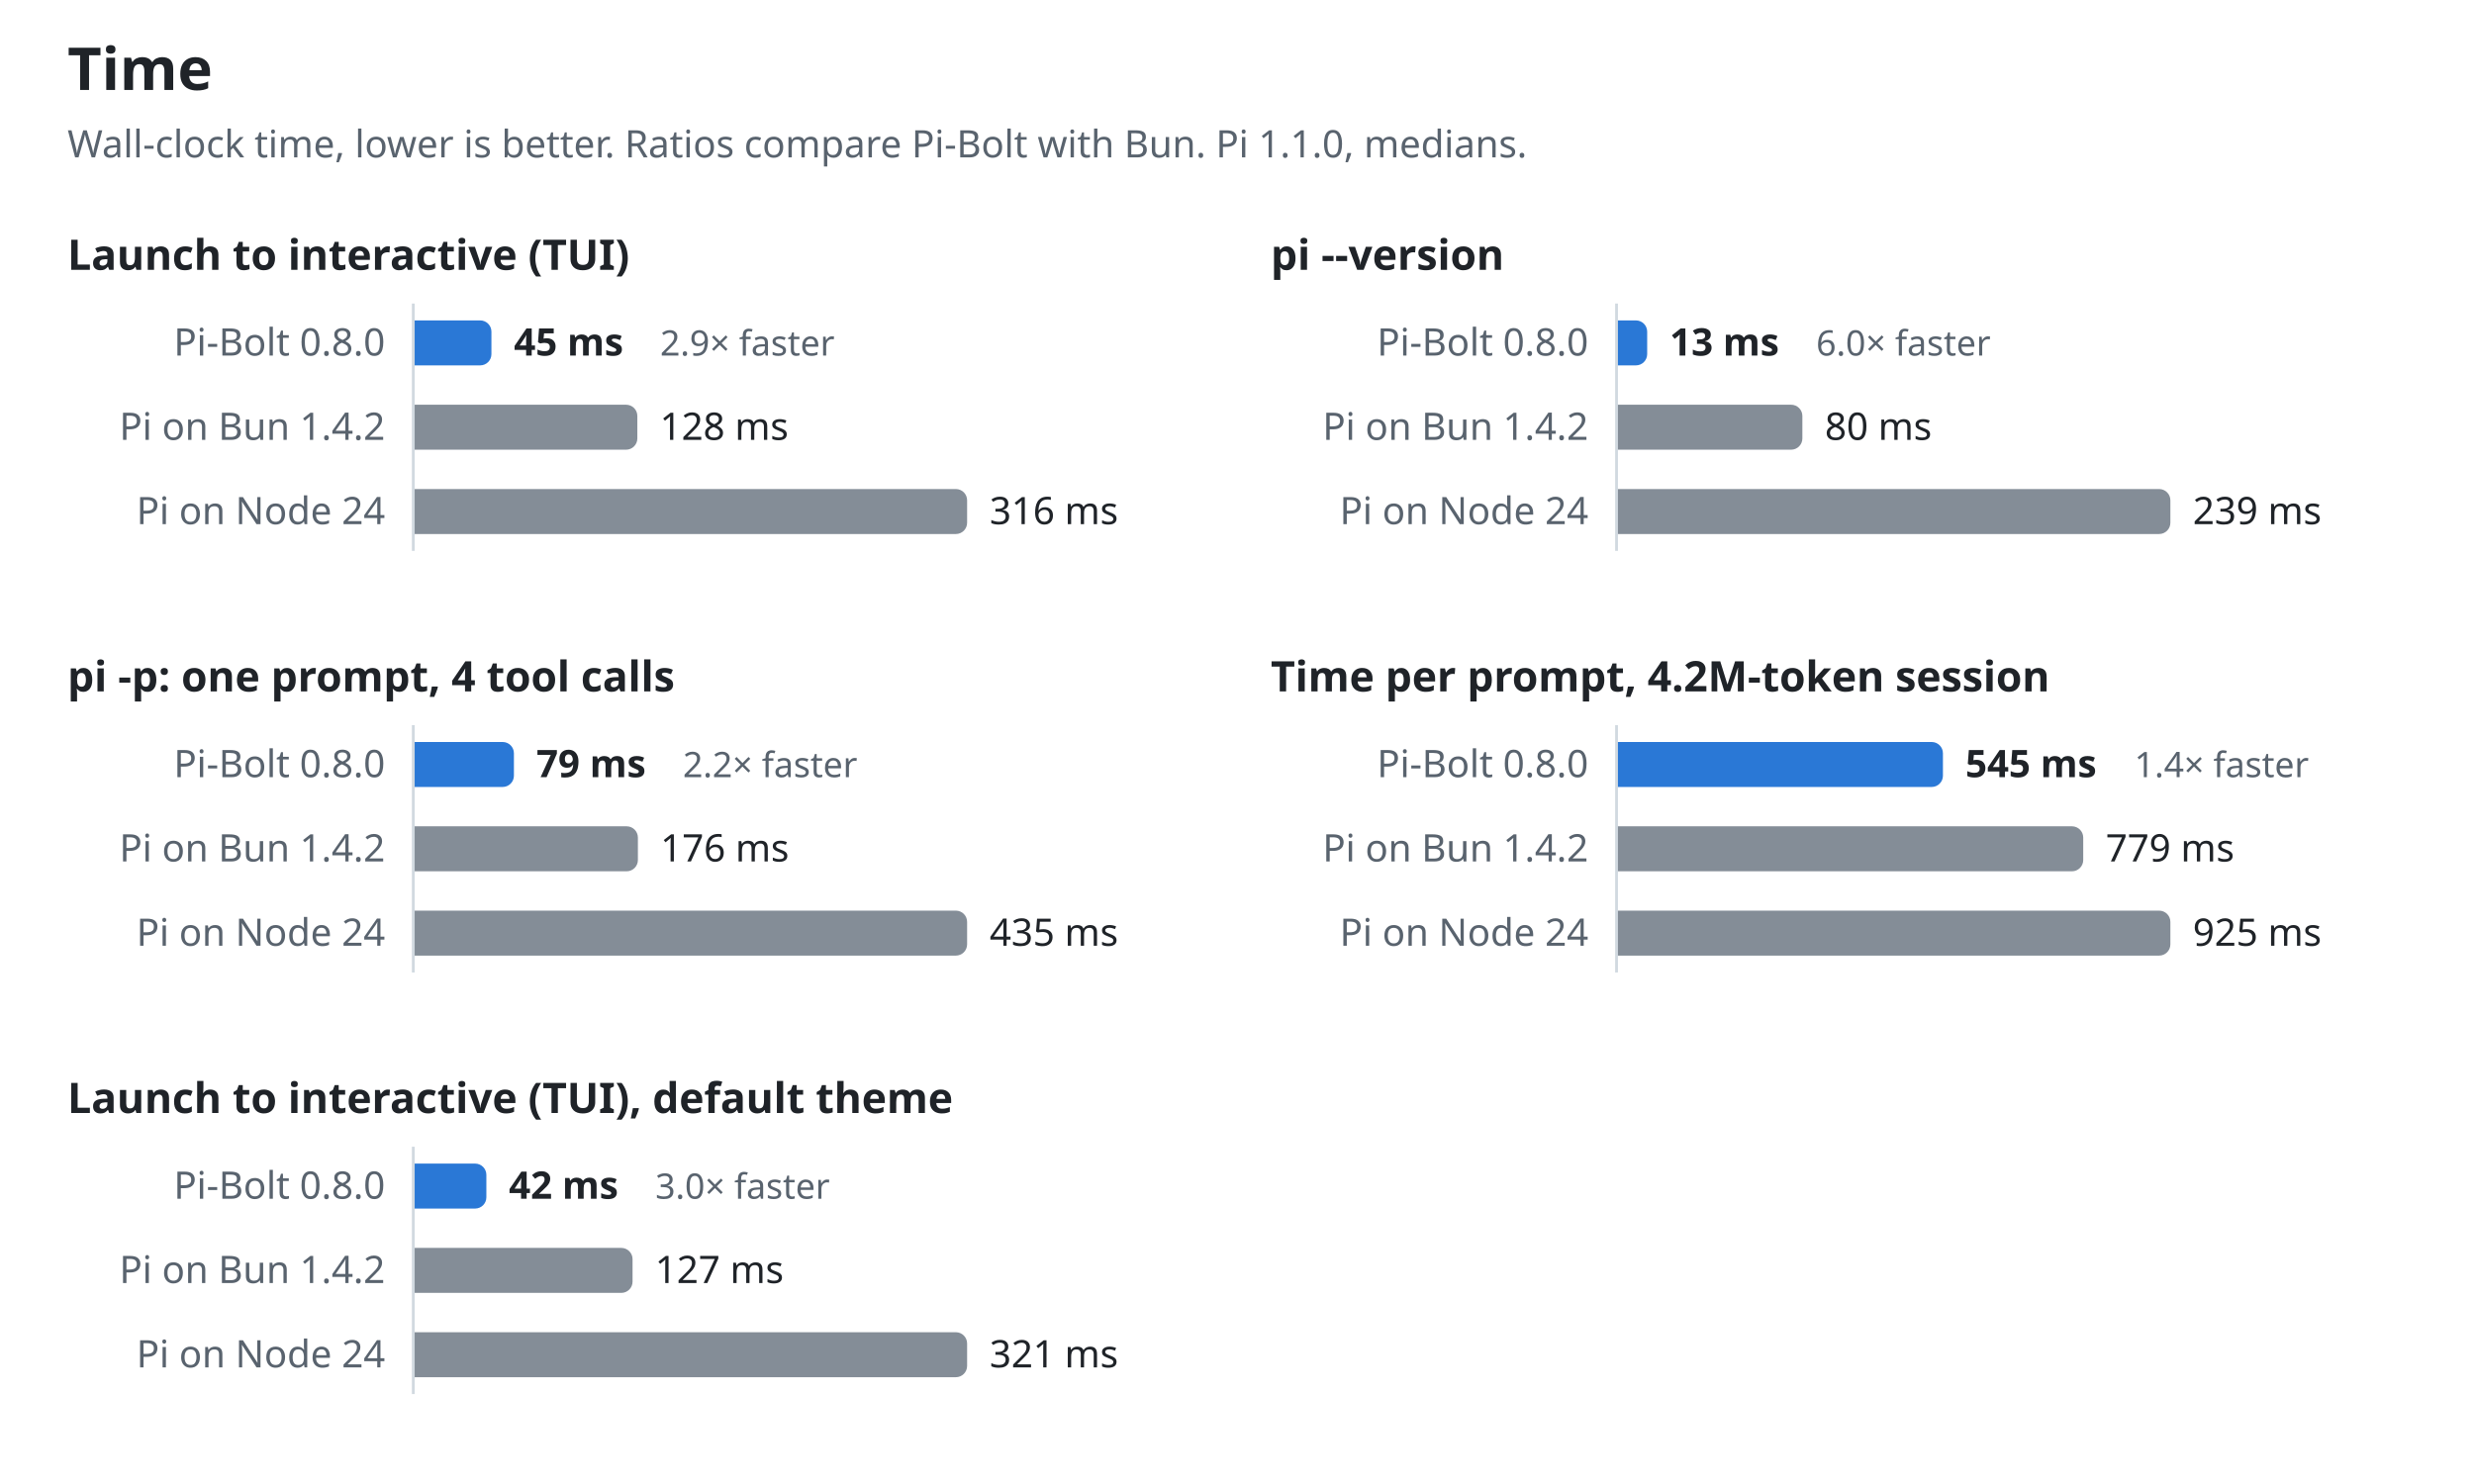
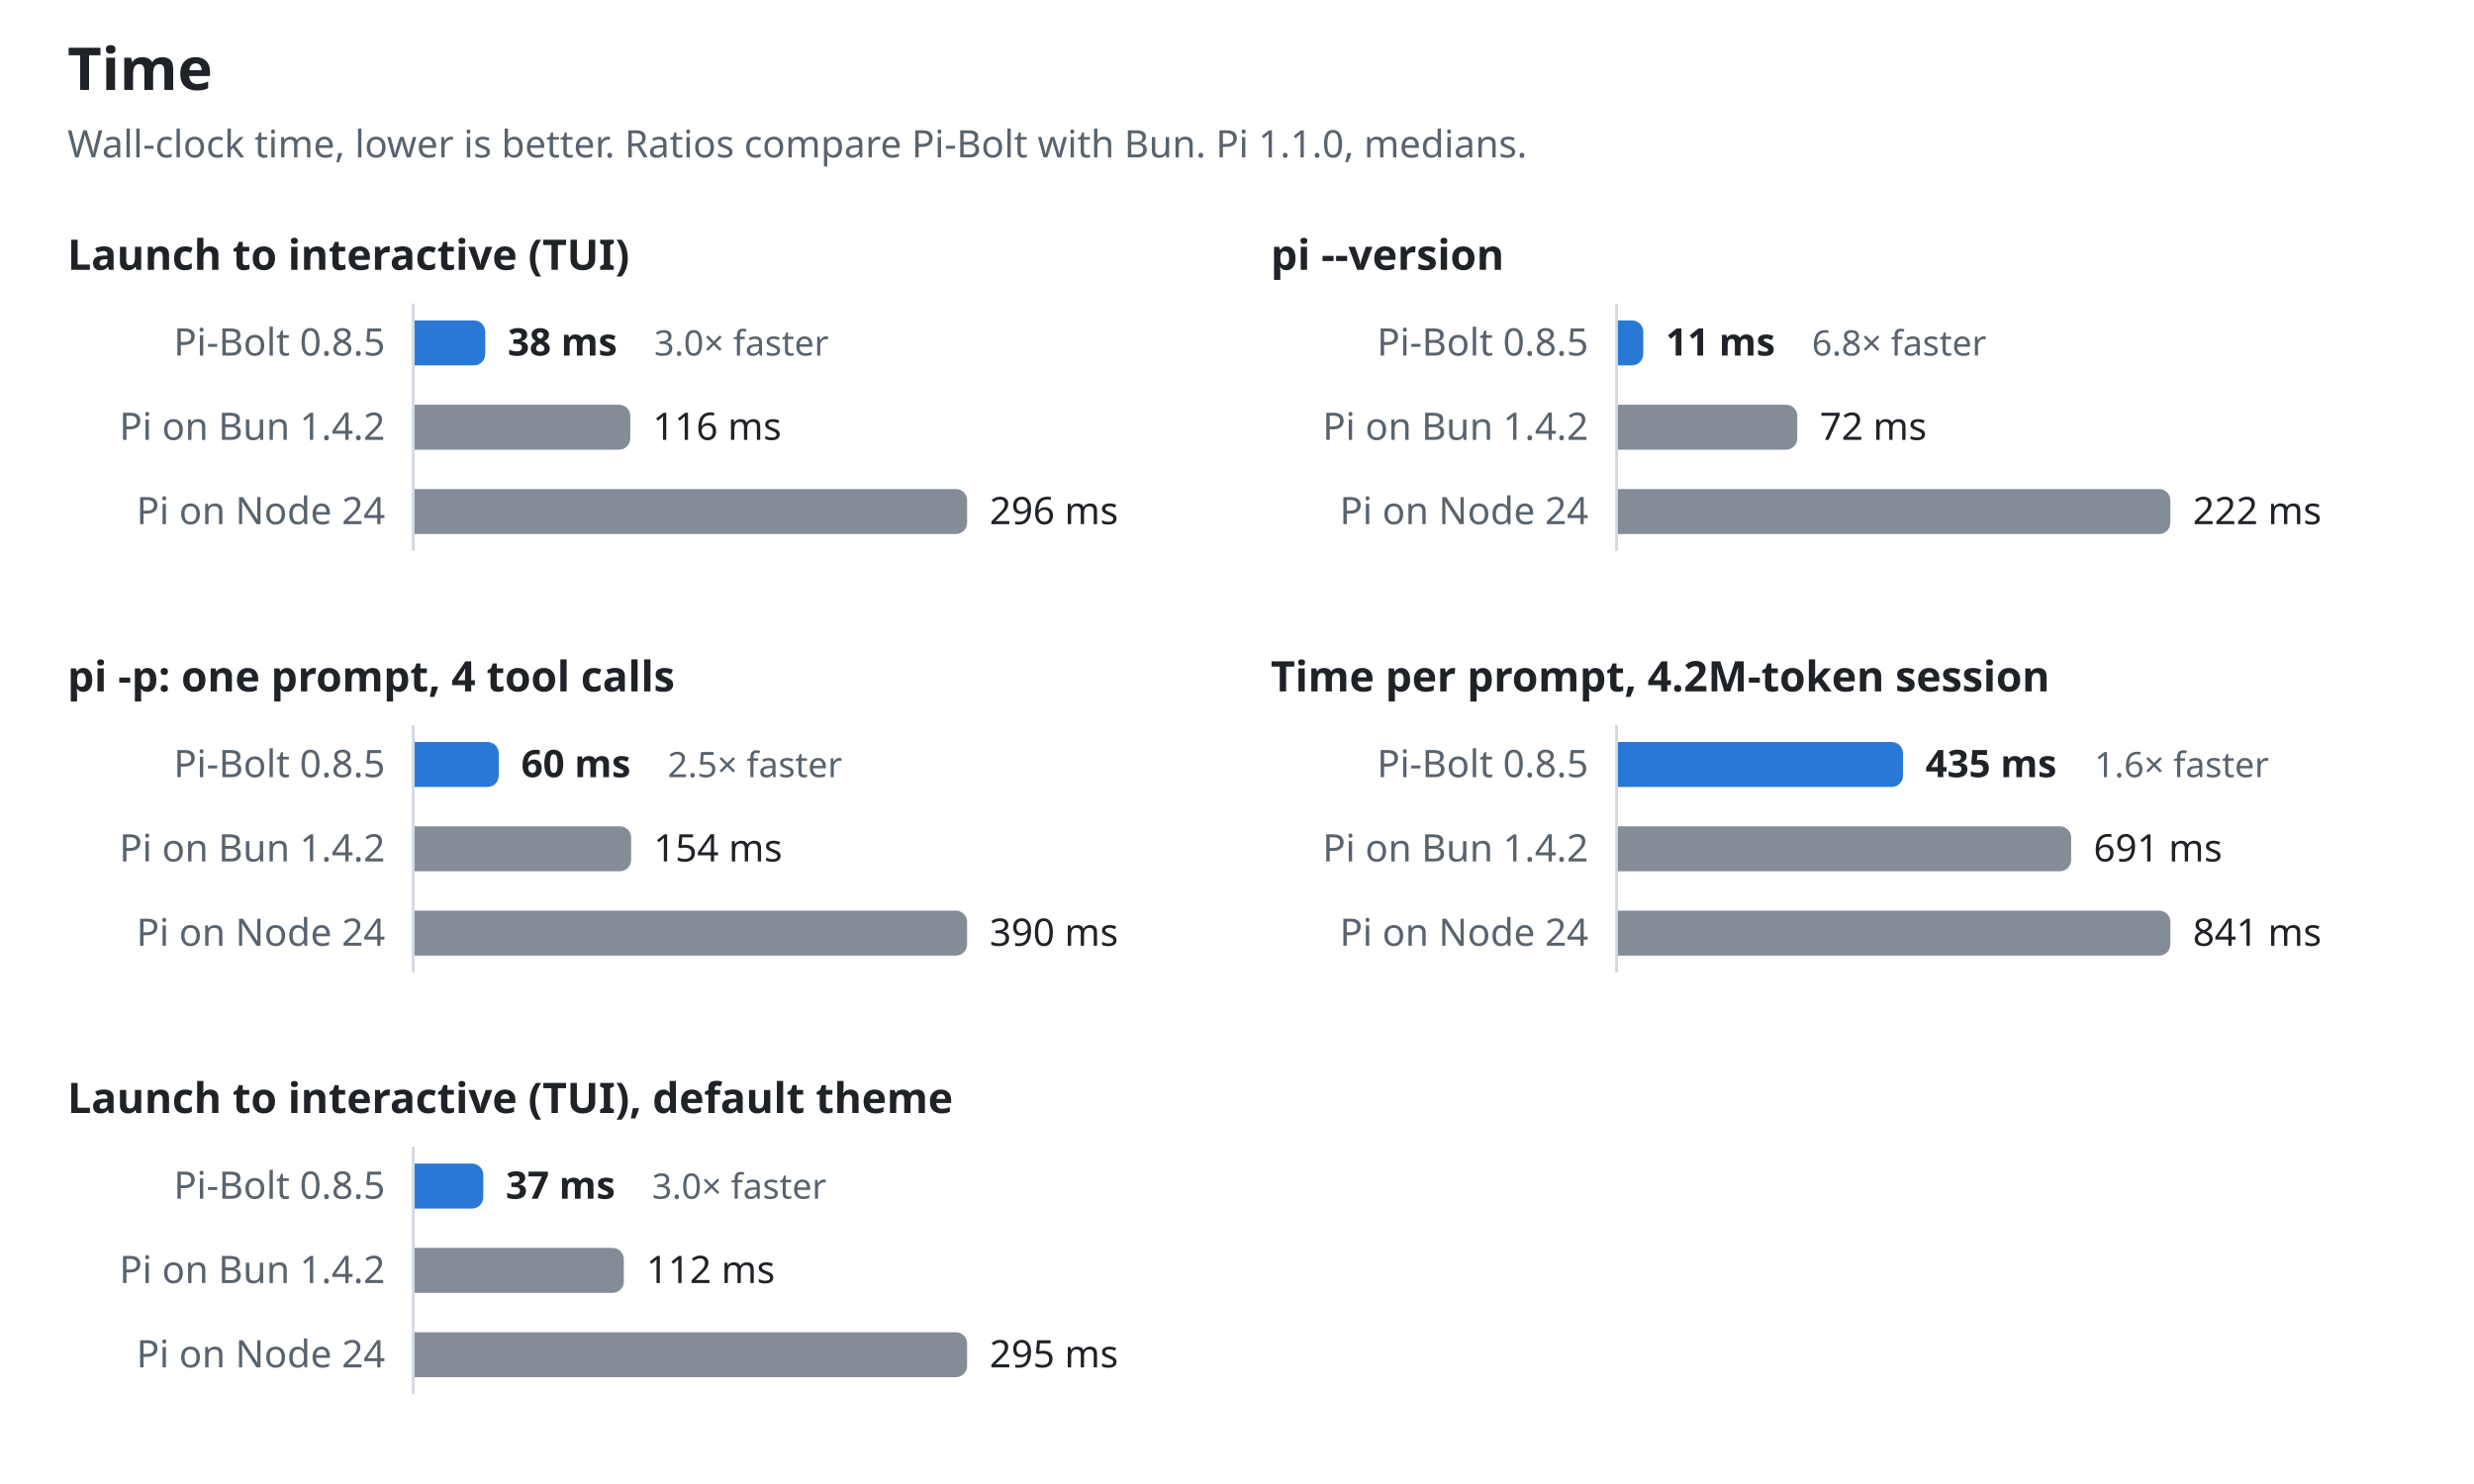
<svg xmlns="http://www.w3.org/2000/svg" width="880" height="528" viewBox="0 0 880 528" role="img" aria-label="Time: Wall-clock time, lower is better. Ratios compare Pi-Bolt with Bun. Pi 1.1.0, medians.">
  <style>text{font-family:-apple-system, BlinkMacSystemFont, 'Segoe UI', 'Noto Sans', Helvetica, Arial, sans-serif}</style>
  <text x="24" y="32" font-size="21" font-weight="650" fill="#1f2328">Time</text>
  <text x="24" y="56" font-size="13.5" fill="#59636e">Wall-clock time, lower is better. Ratios compare Pi-Bolt with Bun. Pi 1.1.0, medians.</text>
  <text x="24" y="96" font-size="15" font-weight="600" fill="#1f2328">Launch to interactive (TUI)</text>
-   <text x="137" y="126.5" font-size="13.5" text-anchor="end" fill="#59636e">Pi-Bolt 0.8.0</text>
-   <path d="M147,114 h23.8 a4,4 0 0 1 4,4 v8 a4,4 0 0 1 -4,4 h-23.8 z" fill="#2a78d6" />
-   <text x="182.8" y="126.5" font-size="13.5" font-weight="650" fill="#1f2328">45 ms</text>
-   <text x="234.8" y="126.5" font-size="12.5" fill="#59636e">2.9× faster</text>
+   <text x="137" y="126.5" font-size="13.5" text-anchor="end" fill="#59636e">Pi-Bolt 0.8.5</text>
+   <path d="M147,114 h21.6 a4,4 0 0 1 4,4 v8 a4,4 0 0 1 -4,4 h-21.6 z" fill="#2a78d6" />
+   <text x="180.6" y="126.5" font-size="13.5" font-weight="650" fill="#1f2328">38 ms</text>
+   <text x="232.7" y="126.5" font-size="12.5" fill="#59636e">3.0× faster</text>
  <text x="137" y="156.5" font-size="13.5" text-anchor="end" fill="#59636e">Pi on Bun 1.4.2</text>
-   <path d="M147,144 h75.7 a4,4 0 0 1 4,4 v8 a4,4 0 0 1 -4,4 h-75.7 z" fill="#848d97" />
-   <text x="234.7" y="156.5" font-size="13.5" font-weight="400" fill="#1f2328">128 ms</text>
+   <path d="M147,144 h73.2 a4,4 0 0 1 4,4 v8 a4,4 0 0 1 -4,4 h-73.2 z" fill="#848d97" />
+   <text x="232.2" y="156.5" font-size="13.5" font-weight="400" fill="#1f2328">116 ms</text>
  <text x="137" y="186.5" font-size="13.5" text-anchor="end" fill="#59636e">Pi on Node 24</text>
  <path d="M147,174 h193.0 a4,4 0 0 1 4,4 v8 a4,4 0 0 1 -4,4 h-193.0 z" fill="#848d97" />
-   <text x="352.0" y="186.5" font-size="13.5" font-weight="400" fill="#1f2328">316 ms</text>
+   <text x="352.0" y="186.5" font-size="13.5" font-weight="400" fill="#1f2328">296 ms</text>
  <line x1="147" y1="108" x2="147" y2="196" stroke="#d1d9e0" />
  <text x="452" y="96" font-size="15" font-weight="600" fill="#1f2328">pi --version</text>
-   <text x="565" y="126.5" font-size="13.5" text-anchor="end" fill="#59636e">Pi-Bolt 0.8.0</text>
-   <path d="M575,114 h6.9 a4,4 0 0 1 4,4 v8 a4,4 0 0 1 -4,4 h-6.9 z" fill="#2a78d6" />
-   <text x="593.9" y="126.5" font-size="13.5" font-weight="650" fill="#1f2328">13 ms</text>
-   <text x="646.0" y="126.5" font-size="12.5" fill="#59636e">6.0× faster</text>
+   <text x="565" y="126.5" font-size="13.5" text-anchor="end" fill="#59636e">Pi-Bolt 0.8.5</text>
+   <path d="M575,114 h5.5 a4,4 0 0 1 4,4 v8 a4,4 0 0 1 -4,4 h-5.5 z" fill="#2a78d6" />
+   <text x="592.5" y="126.5" font-size="13.5" font-weight="650" fill="#1f2328">11 ms</text>
+   <text x="644.5" y="126.5" font-size="12.5" fill="#59636e">6.8× faster</text>
  <text x="565" y="156.5" font-size="13.5" text-anchor="end" fill="#59636e">Pi on Bun 1.4.2</text>
-   <path d="M575,144 h62.1 a4,4 0 0 1 4,4 v8 a4,4 0 0 1 -4,4 h-62.1 z" fill="#848d97" />
-   <text x="649.1" y="156.5" font-size="13.5" font-weight="400" fill="#1f2328">80 ms</text>
+   <path d="M575,144 h60.3 a4,4 0 0 1 4,4 v8 a4,4 0 0 1 -4,4 h-60.3 z" fill="#848d97" />
+   <text x="647.3" y="156.5" font-size="13.5" font-weight="400" fill="#1f2328">72 ms</text>
  <text x="565" y="186.5" font-size="13.5" text-anchor="end" fill="#59636e">Pi on Node 24</text>
  <path d="M575,174 h193.0 a4,4 0 0 1 4,4 v8 a4,4 0 0 1 -4,4 h-193.0 z" fill="#848d97" />
-   <text x="780.0" y="186.5" font-size="13.5" font-weight="400" fill="#1f2328">239 ms</text>
+   <text x="780.0" y="186.5" font-size="13.5" font-weight="400" fill="#1f2328">222 ms</text>
  <line x1="575" y1="108" x2="575" y2="196" stroke="#d1d9e0" />
  <text x="24" y="246" font-size="15" font-weight="600" fill="#1f2328">pi -p: one prompt, 4 tool calls</text>
-   <text x="137" y="276.5" font-size="13.5" text-anchor="end" fill="#59636e">Pi-Bolt 0.8.0</text>
-   <path d="M147,264 h31.8 a4,4 0 0 1 4,4 v8 a4,4 0 0 1 -4,4 h-31.8 z" fill="#2a78d6" />
-   <text x="190.8" y="276.5" font-size="13.5" font-weight="650" fill="#1f2328">79 ms</text>
-   <text x="242.9" y="276.5" font-size="12.5" fill="#59636e">2.2× faster</text>
+   <text x="137" y="276.5" font-size="13.5" text-anchor="end" fill="#59636e">Pi-Bolt 0.8.5</text>
+   <path d="M147,264 h26.4 a4,4 0 0 1 4,4 v8 a4,4 0 0 1 -4,4 h-26.4 z" fill="#2a78d6" />
+   <text x="185.4" y="276.5" font-size="13.5" font-weight="650" fill="#1f2328">60 ms</text>
+   <text x="237.5" y="276.5" font-size="12.5" fill="#59636e">2.5× faster</text>
  <text x="137" y="306.5" font-size="13.5" text-anchor="end" fill="#59636e">Pi on Bun 1.4.2</text>
-   <path d="M147,294 h75.9 a4,4 0 0 1 4,4 v8 a4,4 0 0 1 -4,4 h-75.9 z" fill="#848d97" />
-   <text x="234.9" y="306.5" font-size="13.5" font-weight="400" fill="#1f2328">176 ms</text>
+   <path d="M147,294 h73.5 a4,4 0 0 1 4,4 v8 a4,4 0 0 1 -4,4 h-73.5 z" fill="#848d97" />
+   <text x="232.5" y="306.5" font-size="13.5" font-weight="400" fill="#1f2328">154 ms</text>
  <text x="137" y="336.5" font-size="13.5" text-anchor="end" fill="#59636e">Pi on Node 24</text>
  <path d="M147,324 h193.0 a4,4 0 0 1 4,4 v8 a4,4 0 0 1 -4,4 h-193.0 z" fill="#848d97" />
-   <text x="352.0" y="336.5" font-size="13.5" font-weight="400" fill="#1f2328">435 ms</text>
+   <text x="352.0" y="336.5" font-size="13.5" font-weight="400" fill="#1f2328">390 ms</text>
  <line x1="147" y1="258" x2="147" y2="346" stroke="#d1d9e0" />
  <text x="452" y="246" font-size="15" font-weight="600" fill="#1f2328">Time per prompt, 4.2M-token session</text>
-   <text x="565" y="276.5" font-size="13.5" text-anchor="end" fill="#59636e">Pi-Bolt 0.8.0</text>
-   <path d="M575,264 h112.1 a4,4 0 0 1 4,4 v8 a4,4 0 0 1 -4,4 h-112.1 z" fill="#2a78d6" />
-   <text x="699.1" y="276.5" font-size="13.5" font-weight="650" fill="#1f2328">545 ms</text>
-   <text x="759.2" y="276.5" font-size="12.5" fill="#59636e">1.4× faster</text>
+   <text x="565" y="276.5" font-size="13.5" text-anchor="end" fill="#59636e">Pi-Bolt 0.8.5</text>
+   <path d="M575,264 h97.9 a4,4 0 0 1 4,4 v8 a4,4 0 0 1 -4,4 h-97.9 z" fill="#2a78d6" />
+   <text x="684.9" y="276.5" font-size="13.5" font-weight="650" fill="#1f2328">435 ms</text>
+   <text x="745.0" y="276.5" font-size="12.5" fill="#59636e">1.6× faster</text>
  <text x="565" y="306.5" font-size="13.5" text-anchor="end" fill="#59636e">Pi on Bun 1.4.2</text>
-   <path d="M575,294 h162.0 a4,4 0 0 1 4,4 v8 a4,4 0 0 1 -4,4 h-162.0 z" fill="#848d97" />
-   <text x="749.0" y="306.5" font-size="13.5" font-weight="400" fill="#1f2328">779 ms</text>
+   <path d="M575,294 h157.7 a4,4 0 0 1 4,4 v8 a4,4 0 0 1 -4,4 h-157.7 z" fill="#848d97" />
+   <text x="744.7" y="306.5" font-size="13.5" font-weight="400" fill="#1f2328">691 ms</text>
  <text x="565" y="336.5" font-size="13.5" text-anchor="end" fill="#59636e">Pi on Node 24</text>
  <path d="M575,324 h193.0 a4,4 0 0 1 4,4 v8 a4,4 0 0 1 -4,4 h-193.0 z" fill="#848d97" />
-   <text x="780.0" y="336.5" font-size="13.5" font-weight="400" fill="#1f2328">925 ms</text>
+   <text x="780.0" y="336.5" font-size="13.5" font-weight="400" fill="#1f2328">841 ms</text>
  <line x1="575" y1="258" x2="575" y2="346" stroke="#d1d9e0" />
  <text x="24" y="396" font-size="15" font-weight="600" fill="#1f2328">Launch to interactive (TUI), default theme</text>
-   <text x="137" y="426.5" font-size="13.5" text-anchor="end" fill="#59636e">Pi-Bolt 0.8.0</text>
-   <path d="M147,414 h22.0 a4,4 0 0 1 4,4 v8 a4,4 0 0 1 -4,4 h-22.0 z" fill="#2a78d6" />
-   <text x="181.0" y="426.5" font-size="13.5" font-weight="650" fill="#1f2328">42 ms</text>
-   <text x="233.1" y="426.5" font-size="12.5" fill="#59636e">3.0× faster</text>
+   <text x="137" y="426.5" font-size="13.5" text-anchor="end" fill="#59636e">Pi-Bolt 0.8.5</text>
+   <path d="M147,414 h20.9 a4,4 0 0 1 4,4 v8 a4,4 0 0 1 -4,4 h-20.9 z" fill="#2a78d6" />
+   <text x="179.9" y="426.5" font-size="13.5" font-weight="650" fill="#1f2328">37 ms</text>
+   <text x="231.9" y="426.5" font-size="12.5" fill="#59636e">3.0× faster</text>
  <text x="137" y="456.5" font-size="13.5" text-anchor="end" fill="#59636e">Pi on Bun 1.4.2</text>
-   <path d="M147,444 h74.0 a4,4 0 0 1 4,4 v8 a4,4 0 0 1 -4,4 h-74.0 z" fill="#848d97" />
-   <text x="233.0" y="456.5" font-size="13.5" font-weight="400" fill="#1f2328">127 ms</text>
+   <path d="M147,444 h70.9 a4,4 0 0 1 4,4 v8 a4,4 0 0 1 -4,4 h-70.9 z" fill="#848d97" />
+   <text x="229.9" y="456.5" font-size="13.5" font-weight="400" fill="#1f2328">112 ms</text>
  <text x="137" y="486.5" font-size="13.5" text-anchor="end" fill="#59636e">Pi on Node 24</text>
  <path d="M147,474 h193.0 a4,4 0 0 1 4,4 v8 a4,4 0 0 1 -4,4 h-193.0 z" fill="#848d97" />
-   <text x="352.0" y="486.5" font-size="13.5" font-weight="400" fill="#1f2328">321 ms</text>
+   <text x="352.0" y="486.5" font-size="13.5" font-weight="400" fill="#1f2328">295 ms</text>
  <line x1="147" y1="408" x2="147" y2="496" stroke="#d1d9e0" />
</svg>
